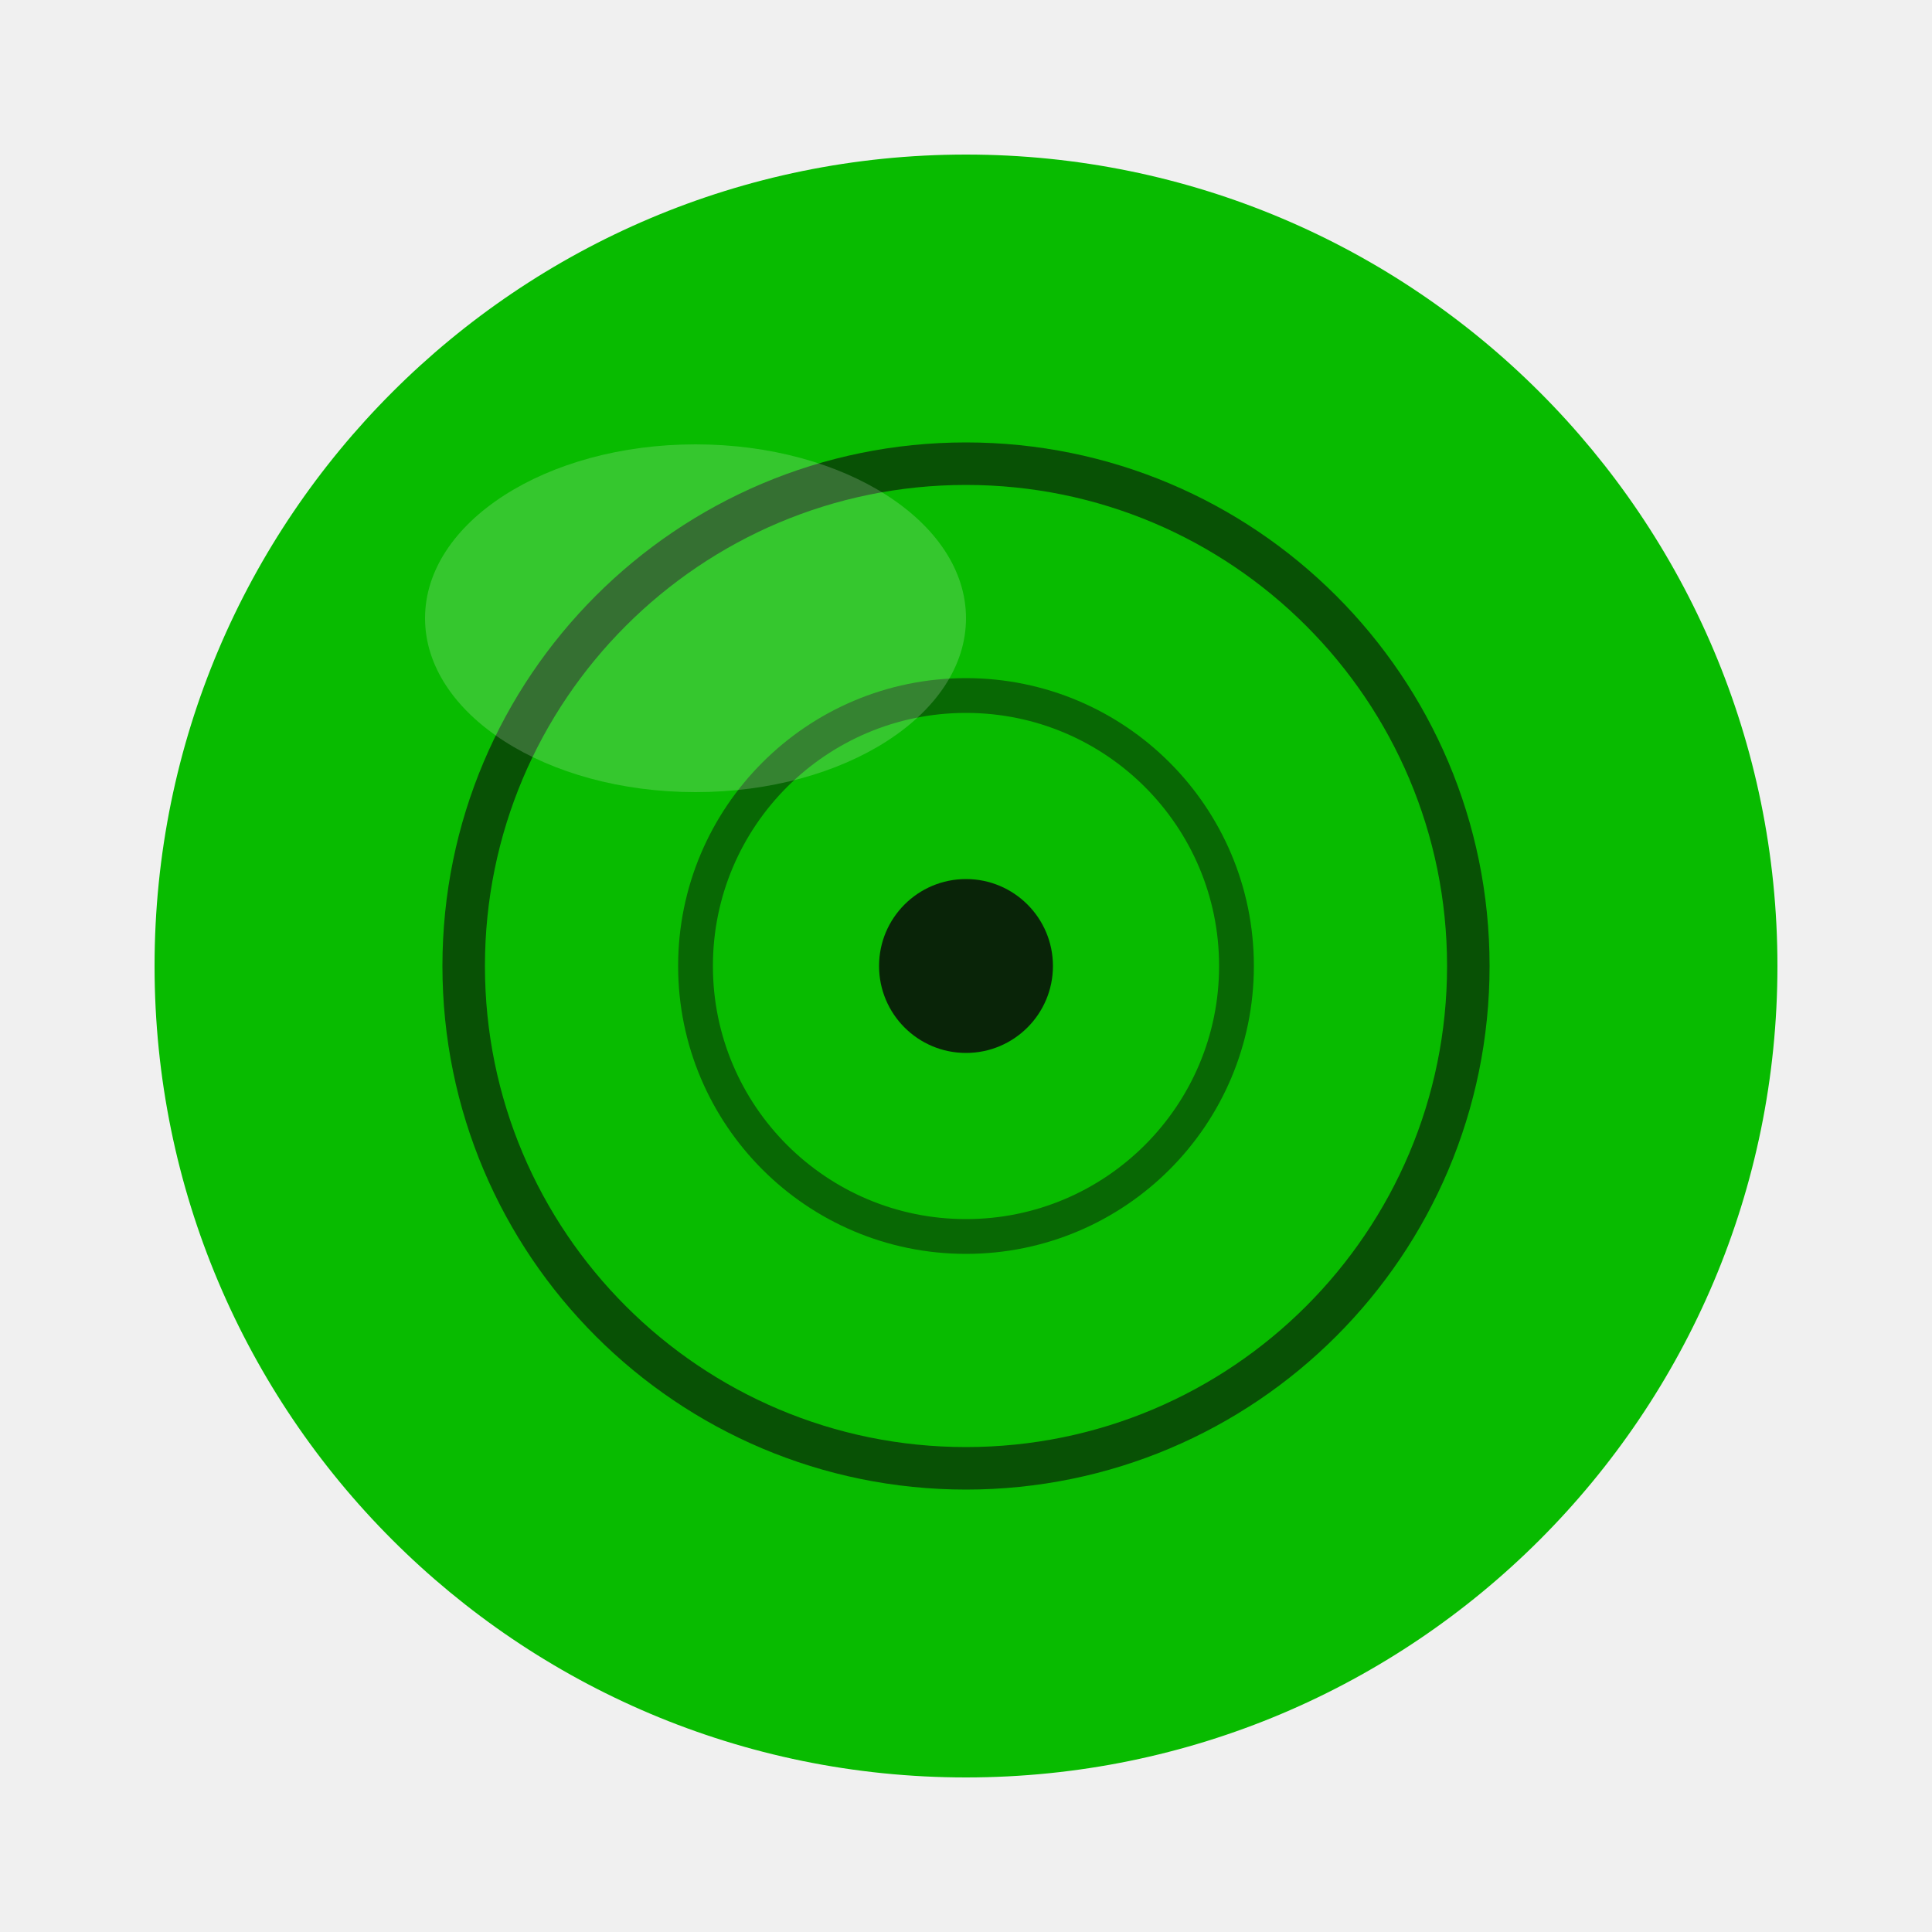
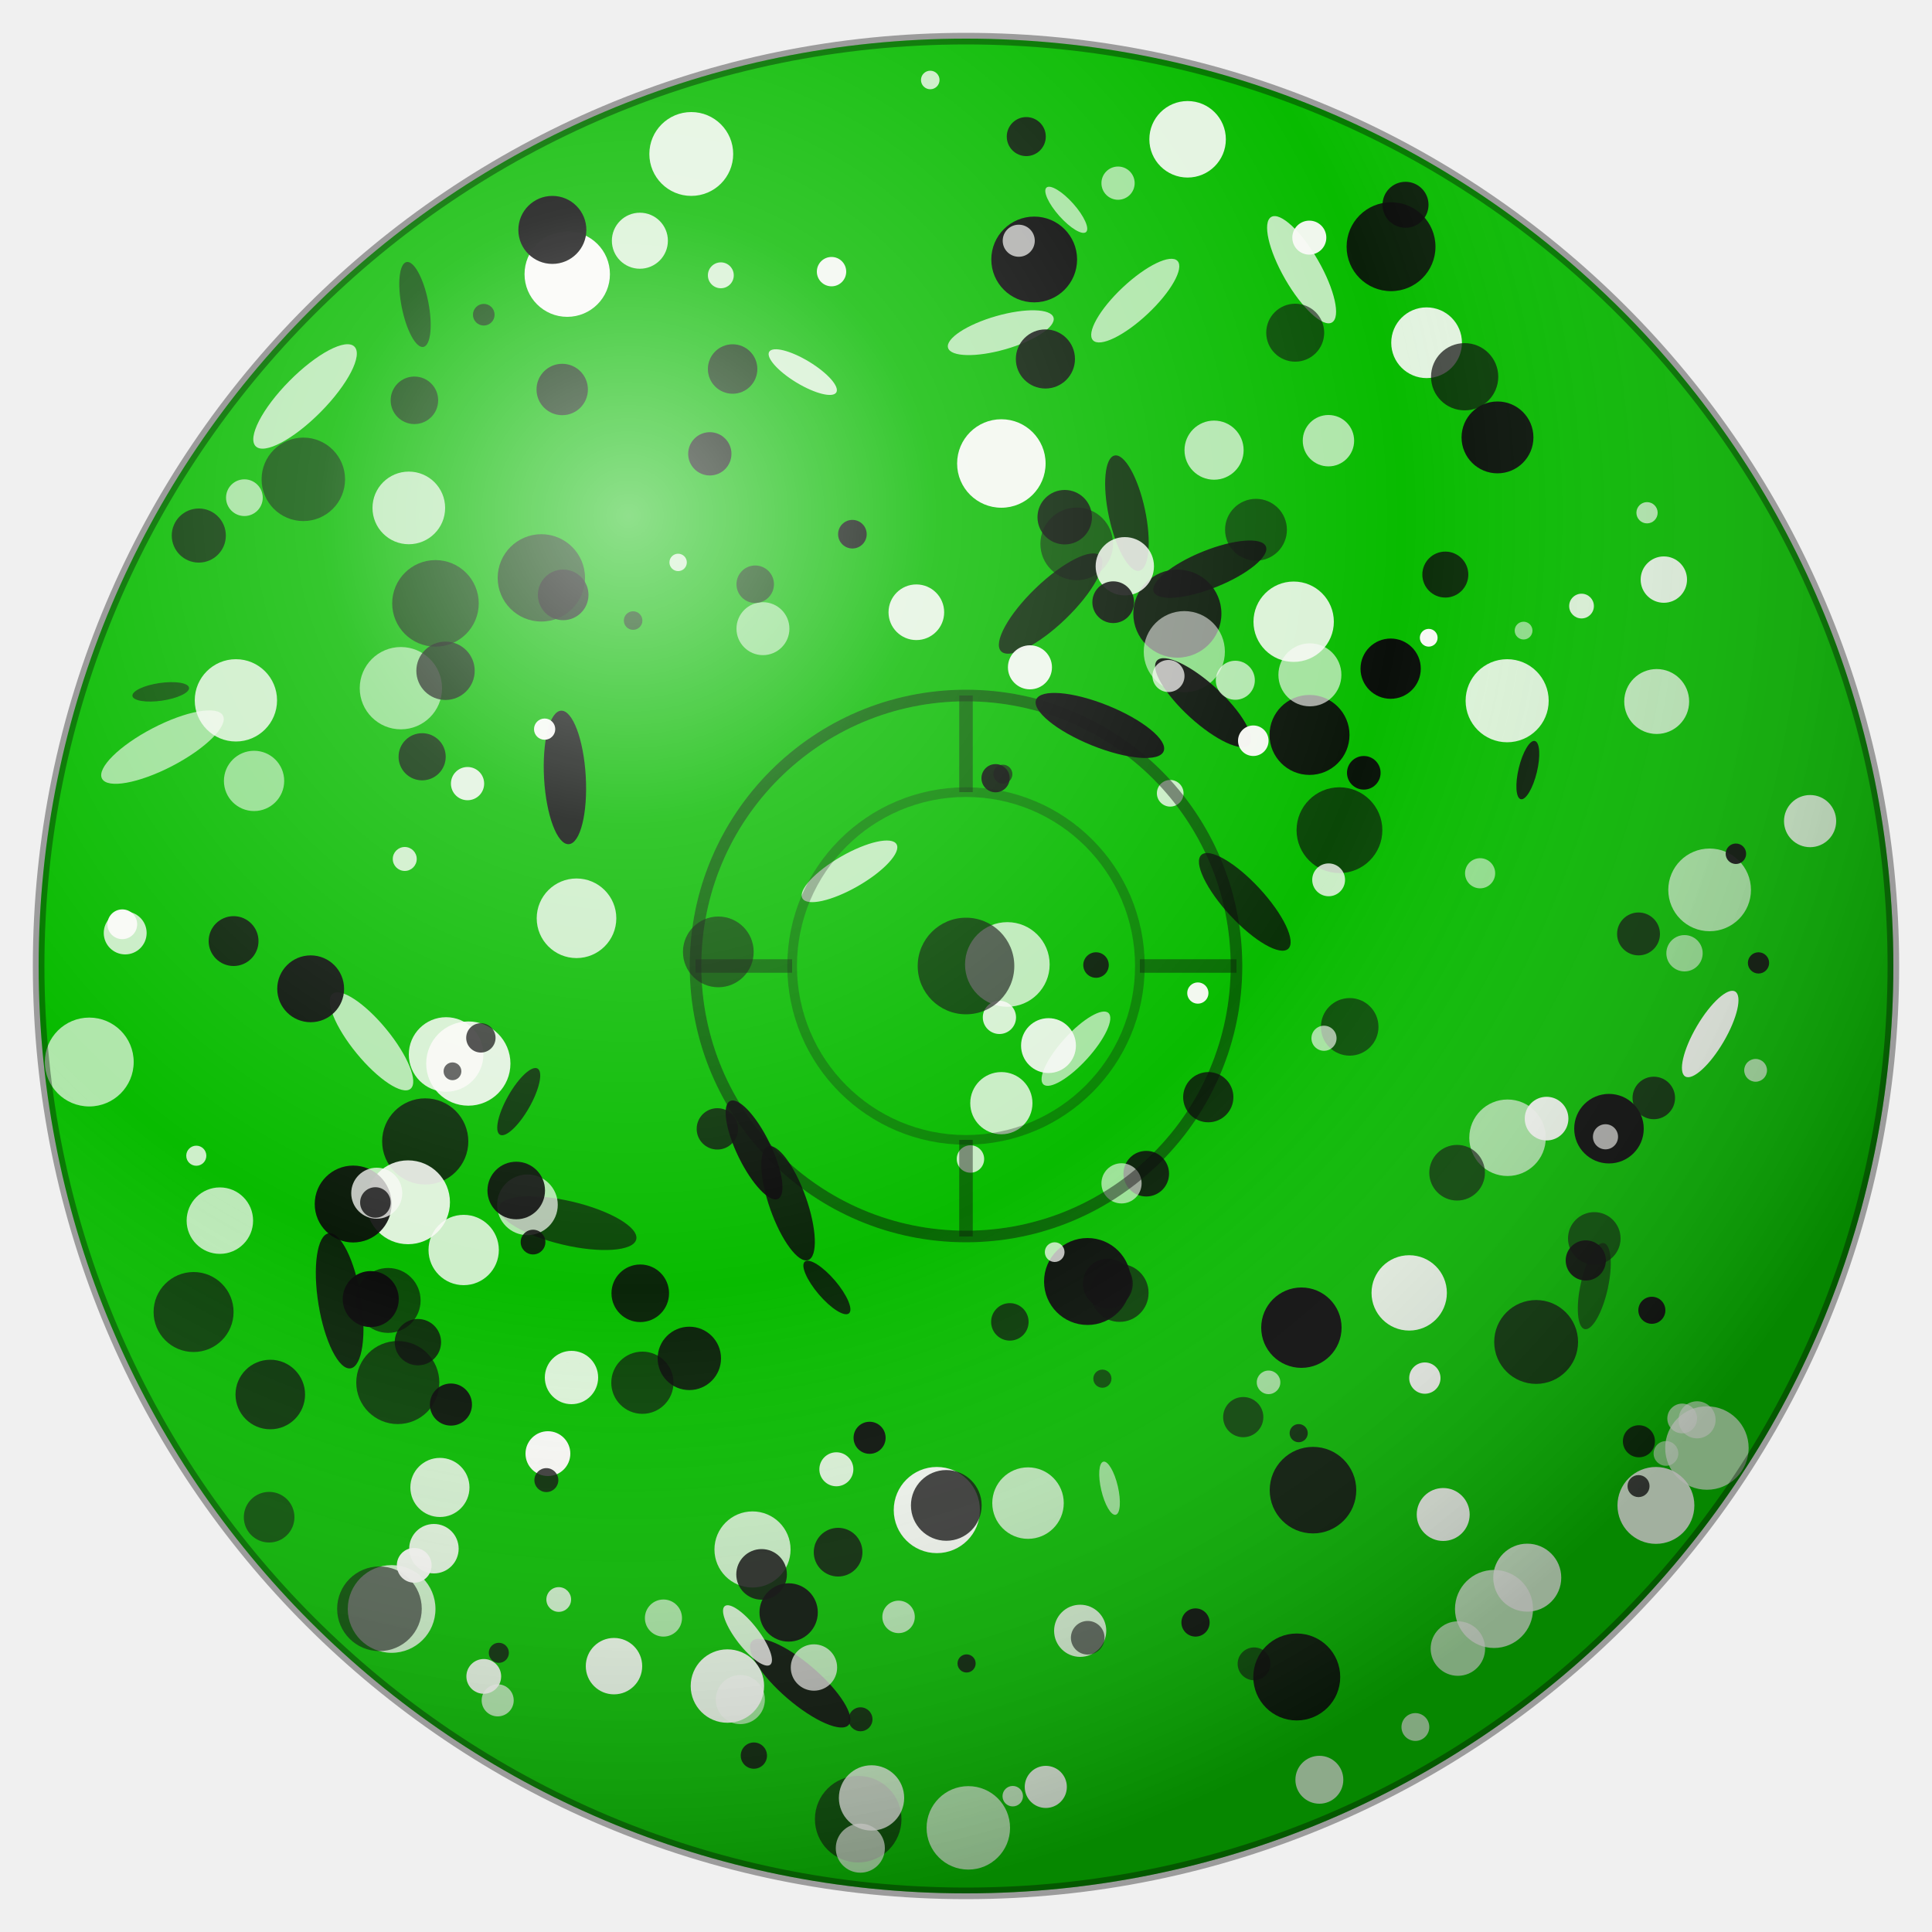
<svg xmlns="http://www.w3.org/2000/svg" width="100" height="100" viewBox="0 0 100 100">
-   <circle cx="50" cy="50" r="42" fill="#08BB00" />
-   <circle cx="50" cy="50" r="26" fill="none" stroke="#0A0A0A" stroke-opacity="0.595" stroke-width="2.2" />
-   <circle cx="50" cy="50" r="14" fill="none" stroke="#0A0A0A" stroke-opacity="0.468" stroke-width="1.8" />
-   <circle cx="50" cy="50" r="4.5" fill="#0A0A0A" fill-opacity="0.85" />
-   <ellipse cx="36" cy="32" rx="14" ry="9" fill="#FFFFFF" fill-opacity="0.18" />
+   <defs>
+     <clipPath id="bowl-clip">
+       <circle cx="50" cy="50" r="48" />
+     </clipPath>
+     <radialGradient id="bowl-shine" cx="32%" cy="26%" r="75%">
+       <stop offset="0%" stop-color="#FFFFFF" stop-opacity="0.55" />
+       <stop offset="22%" stop-color="#FFFFFF" stop-opacity="0.18" />
+       <stop offset="55%" stop-color="#FFFFFF" stop-opacity="0" />
+       <stop offset="100%" stop-color="#000000" stop-opacity="0.28" />
+     </radialGradient>
+   </defs>
+   <circle cx="50" cy="50" r="48" fill="#08BB00" />
+   <g clip-path="url(#bowl-clip)">
+     <circle cx="4.62" cy="54.97" r="2.30" fill="#FAFAF7" opacity="0.69" />
+     <circle cx="72.00" cy="12.77" r="2.30" fill="#0A0A0A" opacity="0.88" />
+     <circle cx="51.83" cy="23.99" r="2.29" fill="#FAFAF7" opacity="0.97" />
+     <circle cx="60.94" cy="31.76" r="2.28" fill="#0A0A0A" opacity="0.91" />
+     <ellipse cx="29.38" cy="63.31" rx="3.65" ry="1.14" fill="#0A0A0A" opacity="0.65" transform="rotate(193.3 29.38 63.31)" />
+     <ellipse cx="15.79" cy="20.52" rx="3.63" ry="1.14" fill="#FAFAF7" opacity="0.73" transform="rotate(134.7 15.79 20.52)" />
+     <circle cx="20.27" cy="83.28" r="2.27" fill="#FAFAF7" opacity="0.80" />
+     <circle cx="28.02" cy="29.91" r="2.26" fill="#0A0A0A" opacity="0.68" />
+     <circle cx="67.12" cy="86.80" r="2.25" fill="#0A0A0A" opacity="0.90" />
+     <circle cx="56.29" cy="66.33" r="2.25" fill="#0A0A0A" opacity="0.96" />
+     <circle cx="22.54" cy="31.23" r="2.24" fill="#0A0A0A" opacity="0.63" />
+     <circle cx="67.96" cy="77.13" r="2.24" fill="#0A0A0A" opacity="0.90" />
+     <circle cx="44.42" cy="94.16" r="2.24" fill="#0A0A0A" opacity="0.61" />
+     <circle cx="22.01" cy="59.08" r="2.23" fill="#0A0A0A" opacity="0.79" />
+     <circle cx="48.49" cy="78.16" r="2.23" fill="#FAFAF7" opacity="0.97" />
+     <circle cx="53.53" cy="13.43" r="2.22" fill="#0A0A0A" opacity="0.99" />
+     <ellipse cx="56.93" cy="37.55" rx="3.56" ry="1.11" fill="#0A0A0A" opacity="0.98" transform="rotate(22.0 56.93 37.55)" />
+     <ellipse cx="54.38" cy="31.24" rx="3.56" ry="1.11" fill="#0A0A0A" opacity="0.80" transform="rotate(316.1 54.38 31.24)" />
+     <circle cx="69.33" cy="42.97" r="2.22" fill="#0A0A0A" opacity="0.66" />
+     <ellipse cx="17.58" cy="67.33" rx="3.54" ry="1.11" fill="#0A0A0A" opacity="0.85" transform="rotate(80.8 17.58 67.33)" />
+     <circle cx="29.36" cy="14.19" r="2.21" fill="#FAFAF7" opacity="1.00" />
+     <ellipse cx="8.41" cy="38.67" rx="3.53" ry="1.10" fill="#FAFAF7" opacity="0.62" transform="rotate(152.5 8.41 38.67)" />
+     <circle cx="52.14" cy="49.92" r="2.19" fill="#FAFAF7" opacity="0.75" />
+     <circle cx="19.64" cy="83.27" r="2.19" fill="#0A0A0A" opacity="0.59" />
+     <circle cx="24.24" cy="55.05" r="2.18" fill="#FAFAF7" opacity="0.90" />
+     <circle cx="79.51" cy="69.46" r="2.17" fill="#0A0A0A" opacity="0.76" />
+     <circle cx="35.78" cy="7.97" r="2.17" fill="#FAFAF7" opacity="0.91" />
+     <circle cx="21.12" cy="62.23" r="2.17" fill="#FAFAF7" opacity="0.88" />
+     <ellipse cx="29.24" cy="40.24" rx="3.46" ry="1.08" fill="#0A0A0A" opacity="0.98" transform="rotate(266.7 29.24 40.24)" />
+     <circle cx="50.12" cy="94.61" r="2.16" fill="#FAFAF7" opacity="0.69" />
+     <circle cx="88.35" cy="74.95" r="2.16" fill="#FAFAF7" opacity="0.68" />
+     <circle cx="15.70" cy="24.81" r="2.16" fill="#0A0A0A" opacity="0.57" />
+     <circle cx="20.59" cy="71.56" r="2.15" fill="#0A0A0A" opacity="0.68" />
+     <circle cx="78.01" cy="36.27" r="2.15" fill="#FAFAF7" opacity="0.87" />
+     <circle cx="88.49" cy="46.06" r="2.14" fill="#FAFAF7" opacity="0.65" />
+     <circle cx="12.21" cy="36.25" r="2.13" fill="#FAFAF7" opacity="0.82" />
+     <circle cx="20.75" cy="35.62" r="2.13" fill="#FAFAF7" opacity="0.57" />
+     <circle cx="61.30" cy="33.73" r="2.10" fill="#FAFAF7" opacity="0.55" />
+     <circle cx="67.36" cy="68.72" r="2.08" fill="#0A0A0A" opacity="1.00" />
+     <circle cx="66.96" cy="32.18" r="2.08" fill="#FAFAF7" opacity="0.87" />
+     <circle cx="67.78" cy="38.04" r="2.07" fill="#0A0A0A" opacity="0.93" />
+     <ellipse cx="64.43" cy="46.68" rx="3.31" ry="1.03" fill="#0A0A0A" opacity="0.78" transform="rotate(227.2 64.43 46.68)" />
+     <ellipse cx="41.42" cy="87.12" rx="3.31" ry="1.03" fill="#0A0A0A" opacity="0.93" transform="rotate(220.7 41.42 87.12)" />
+     <circle cx="10.02" cy="67.91" r="2.07" fill="#0A0A0A" opacity="0.68" />
+     <circle cx="29.84" cy="47.53" r="2.06" fill="#FAFAF7" opacity="0.81" />
+     <circle cx="77.33" cy="83.28" r="2.02" fill="#FAFAF7" opacity="0.76" />
+     <ellipse cx="62.27" cy="36.37" rx="3.23" ry="1.01" fill="#0A0A0A" opacity="0.95" transform="rotate(222.4 62.27 36.37)" />
+     <ellipse cx="19.23" cy="53.90" rx="3.18" ry="0.99" fill="#FAFAF7" opacity="0.71" transform="rotate(230.6 19.23 53.90)" />
+     <circle cx="85.71" cy="77.92" r="1.99" fill="#FAFAF7" opacity="0.89" />
+     <circle cx="18.28" cy="62.32" r="1.99" fill="#0A0A0A" opacity="0.91" />
+     <circle cx="61.47" cy="7.21" r="1.98" fill="#FAFAF7" opacity="0.91" />
+     <circle cx="78.03" cy="58.89" r="1.98" fill="#FAFAF7" opacity="0.65" />
+     <circle cx="38.95" cy="80.20" r="1.97" fill="#FAFAF7" opacity="0.79" />
+     <ellipse cx="67.37" cy="13.96" rx="3.15" ry="0.98" fill="#FAFAF7" opacity="0.75" transform="rotate(60.1 67.37 13.96)" />
+     <ellipse cx="62.62" cy="29.46" rx="3.13" ry="0.98" fill="#0A0A0A" opacity="0.88" transform="rotate(338.0 62.62 29.46)" />
+     <circle cx="72.94" cy="66.92" r="1.95" fill="#FAFAF7" opacity="0.94" />
+     <ellipse cx="40.79" cy="62.28" rx="3.12" ry="0.97" fill="#0A0A0A" opacity="0.85" transform="rotate(70.5 40.79 62.28)" />
+     <circle cx="23.09" cy="54.58" r="1.93" fill="#FAFAF7" opacity="0.85" />
+     <ellipse cx="58.33" cy="26.56" rx="3.05" ry="0.95" fill="#0A0A0A" opacity="0.77" transform="rotate(77.9 58.33 26.56)" />
+     <circle cx="37.65" cy="87.27" r="1.90" fill="#FAFAF7" opacity="0.92" />
+     <circle cx="21.16" cy="26.29" r="1.88" fill="#FAFAF7" opacity="0.74" />
+     <circle cx="55.73" cy="28.15" r="1.88" fill="#0A0A0A" opacity="0.56" />
+     <ellipse cx="58.76" cy="15.56" rx="3.00" ry="0.94" fill="#FAFAF7" opacity="0.69" transform="rotate(136.8 58.76 15.56)" />
+     <circle cx="77.51" cy="22.64" r="1.86" fill="#0A0A0A" opacity="0.95" />
+     <circle cx="53.21" cy="77.80" r="1.85" fill="#FAFAF7" opacity="0.75" />
+     <circle cx="48.98" cy="77.92" r="1.83" fill="#0A0A0A" opacity="0.79" />
+     <circle cx="73.84" cy="17.74" r="1.83" fill="#FAFAF7" opacity="0.90" />
+     <circle cx="37.18" cy="49.27" r="1.83" fill="#0A0A0A" opacity="0.56" />
+     <circle cx="24.00" cy="64.70" r="1.82" fill="#FAFAF7" opacity="0.82" />
+     <circle cx="13.99" cy="72.18" r="1.80" fill="#0A0A0A" opacity="0.75" />
+     <circle cx="83.28" cy="58.42" r="1.80" fill="#0A0A0A" opacity="0.99" />
+     <ellipse cx="51.80" cy="17.22" rx="2.84" ry="0.89" fill="#FAFAF7" opacity="0.72" transform="rotate(164.0 51.80 17.22)" />
+     <ellipse cx="39.03" cy="59.52" rx="2.82" ry="0.88" fill="#0A0A0A" opacity="0.93" transform="rotate(63.9 39.03 59.52)" />
+     <ellipse cx="43.97" cy="45.10" rx="2.81" ry="0.88" fill="#FAFAF7" opacity="0.76" transform="rotate(150.1 43.97 45.10)" />
+     <circle cx="28.59" cy="11.90" r="1.76" fill="#0A0A0A" opacity="0.99" />
+     <circle cx="79.05" cy="81.66" r="1.76" fill="#FAFAF7" opacity="0.83" />
+     <circle cx="75.81" cy="19.50" r="1.74" fill="#0A0A0A" opacity="0.71" />
+     <circle cx="16.08" cy="51.18" r="1.73" fill="#0A0A0A" opacity="0.95" />
+     <circle cx="11.38" cy="63.18" r="1.72" fill="#FAFAF7" opacity="0.74" />
+     <circle cx="45.11" cy="93.06" r="1.69" fill="#FAFAF7" opacity="0.79" />
+     <circle cx="85.75" cy="36.31" r="1.68" fill="#FAFAF7" opacity="0.75" />
+     <circle cx="20.09" cy="67.31" r="1.68" fill="#0A0A0A" opacity="0.64" />
+     <circle cx="35.68" cy="70.31" r="1.64" fill="#0A0A0A" opacity="0.86" />
+     <circle cx="67.80" cy="34.93" r="1.63" fill="#FAFAF7" opacity="0.64" />
+     <circle cx="33.25" cy="71.57" r="1.61" fill="#0A0A0A" opacity="0.67" />
+     <circle cx="51.83" cy="57.10" r="1.61" fill="#FAFAF7" opacity="0.79" />
+     <circle cx="65.01" cy="27.42" r="1.60" fill="#0A0A0A" opacity="0.57" />
+     <ellipse cx="88.52" cy="53.52" rx="2.55" ry="0.80" fill="#FAFAF7" opacity="0.96" transform="rotate(300.4 88.52 53.52)" />
+     <circle cx="27.30" cy="62.36" r="1.57" fill="#FAFAF7" opacity="0.70" />
+     <circle cx="13.15" cy="40.42" r="1.56" fill="#FAFAF7" opacity="0.57" />
+     <ellipse cx="55.69" cy="54.28" rx="2.50" ry="0.78" fill="#FAFAF7" opacity="0.65" transform="rotate(312.3 55.69 54.28)" />
+     <circle cx="71.98" cy="34.61" r="1.56" fill="#0A0A0A" opacity="0.97" />
+     <circle cx="54.11" cy="18.58" r="1.53" fill="#0A0A0A" opacity="0.89" />
+     <circle cx="22.77" cy="76.99" r="1.53" fill="#FAFAF7" opacity="0.84" />
+     <circle cx="62.84" cy="23.30" r="1.53" fill="#FAFAF7" opacity="0.71" />
+     <circle cx="40.82" cy="83.46" r="1.51" fill="#0A0A0A" opacity="0.94" />
+     <circle cx="58.22" cy="29.31" r="1.51" fill="#FAFAF7" opacity="0.84" />
+     <circle cx="23.06" cy="34.72" r="1.51" fill="#0A0A0A" opacity="0.76" />
+     <circle cx="57.95" cy="66.92" r="1.50" fill="#0A0A0A" opacity="0.68" />
+     <circle cx="67.04" cy="17.22" r="1.50" fill="#0A0A0A" opacity="0.59" />
+     <circle cx="33.14" cy="66.94" r="1.49" fill="#0A0A0A" opacity="0.85" />
+     <circle cx="26.72" cy="61.62" r="1.49" fill="#0A0A0A" opacity="0.90" />
+     <circle cx="69.86" cy="53.15" r="1.49" fill="#0A0A0A" opacity="0.60" />
+     <circle cx="31.78" cy="86.24" r="1.46" fill="#FAFAF7" opacity="0.92" />
+     <circle cx="33.12" cy="12.46" r="1.45" fill="#FAFAF7" opacity="0.86" />
+     <circle cx="19.19" cy="67.24" r="1.45" fill="#0A0A0A" opacity="0.98" />
+     <circle cx="47.43" cy="31.69" r="1.44" fill="#FAFAF7" opacity="0.91" />
+     <circle cx="75.42" cy="60.70" r="1.44" fill="#0A0A0A" opacity="0.65" />
+     <ellipse cx="82.52" cy="66.57" rx="2.28" ry="0.71" fill="#0A0A0A" opacity="0.55" transform="rotate(282.6 82.52 66.57)" />
+     <circle cx="54.27" cy="54.12" r="1.42" fill="#FAFAF7" opacity="0.90" />
+     <circle cx="55.11" cy="26.77" r="1.41" fill="#0A0A0A" opacity="0.84" />
+     <circle cx="75.46" cy="85.33" r="1.41" fill="#FAFAF7" opacity="0.69" />
+     <ellipse cx="21.48" cy="15.76" rx="2.24" ry="0.70" fill="#0A0A0A" opacity="0.59" transform="rotate(78.8 21.48 15.76)" />
+     <circle cx="10.29" cy="27.72" r="1.40" fill="#0A0A0A" opacity="0.71" />
+     <circle cx="29.58" cy="71.30" r="1.38" fill="#FAFAF7" opacity="0.87" />
+     <circle cx="39.49" cy="32.54" r="1.37" fill="#FAFAF7" opacity="0.57" />
+     <circle cx="74.70" cy="78.39" r="1.37" fill="#FAFAF7" opacity="0.95" />
+     <circle cx="82.52" cy="64.10" r="1.36" fill="#0A0A0A" opacity="0.60" />
+     <circle cx="55.91" cy="84.41" r="1.35" fill="#FAFAF7" opacity="0.84" />
+     <circle cx="93.69" cy="42.50" r="1.35" fill="#FAFAF7" opacity="0.83" />
+     <circle cx="29.10" cy="20.16" r="1.33" fill="#0A0A0A" opacity="0.80" />
+     <circle cx="68.76" cy="22.81" r="1.33" fill="#FAFAF7" opacity="0.68" />
+     <circle cx="19.50" cy="61.76" r="1.32" fill="#FAFAF7" opacity="0.76" />
+     <circle cx="39.42" cy="81.49" r="1.31" fill="#0A0A0A" opacity="0.85" />
+     <circle cx="29.15" cy="30.79" r="1.31" fill="#0A0A0A" opacity="0.84" />
+     <circle cx="13.93" cy="78.53" r="1.31" fill="#0A0A0A" opacity="0.58" />
+     <circle cx="62.54" cy="56.79" r="1.30" fill="#0A0A0A" opacity="0.78" />
+     <circle cx="12.09" cy="48.71" r="1.29" fill="#0A0A0A" opacity="0.86" />
+     <circle cx="57.34" cy="66.44" r="1.29" fill="#0A0A0A" opacity="0.90" />
+     <circle cx="22.46" cy="80.16" r="1.28" fill="#FAFAF7" opacity="0.89" />
+     <circle cx="37.92" cy="19.10" r="1.28" fill="#0A0A0A" opacity="0.77" />
+     <circle cx="44.53" cy="95.66" r="1.27" fill="#FAFAF7" opacity="0.69" />
+     <circle cx="38.32" cy="87.97" r="1.27" fill="#FAFAF7" opacity="0.60" />
+     <ellipse cx="41.55" cy="19.26" rx="2.03" ry="0.63" fill="#FAFAF7" opacity="0.84" transform="rotate(31.2 41.55 19.26)" />
+     <circle cx="43.38" cy="80.34" r="1.26" fill="#0A0A0A" opacity="0.81" />
+     <circle cx="68.29" cy="92.12" r="1.24" fill="#FAFAF7" opacity="0.77" />
+     <circle cx="21.45" cy="20.72" r="1.23" fill="#0A0A0A" opacity="0.64" />
+     <ellipse cx="26.85" cy="57.02" rx="1.97" ry="0.62" fill="#0A0A0A" opacity="0.74" transform="rotate(299.6 26.85 57.02)" />
+     <circle cx="21.85" cy="39.17" r="1.22" fill="#0A0A0A" opacity="0.77" />
+     <circle cx="86.12" cy="30.00" r="1.20" fill="#FAFAF7" opacity="0.90" />
+     <circle cx="21.63" cy="69.47" r="1.20" fill="#0A0A0A" opacity="0.78" />
+     <circle cx="42.13" cy="86.31" r="1.20" fill="#FAFAF7" opacity="0.74" />
+     <ellipse cx="38.69" cy="84.65" rx="1.92" ry="0.60" fill="#FAFAF7" opacity="0.83" transform="rotate(52.3 38.69 84.65)" />
+     <circle cx="74.81" cy="29.74" r="1.19" fill="#0A0A0A" opacity="0.80" />
+     <circle cx="72.75" cy="10.60" r="1.19" fill="#0A0A0A" opacity="0.89" />
+     <circle cx="59.33" cy="60.75" r="1.18" fill="#0A0A0A" opacity="0.86" />
+     <circle cx="28.36" cy="75.24" r="1.16" fill="#FAFAF7" opacity="0.99" />
+     <circle cx="53.31" cy="34.54" r="1.14" fill="#FAFAF7" opacity="0.95" />
+     <circle cx="80.05" cy="57.90" r="1.13" fill="#FAFAF7" opacity="0.95" />
+     <circle cx="36.74" cy="23.49" r="1.12" fill="#0A0A0A" opacity="0.92" />
+     <circle cx="6.48" cy="48.29" r="1.11" fill="#FAFAF7" opacity="0.80" />
+     <circle cx="84.81" cy="48.34" r="1.11" fill="#0A0A0A" opacity="0.75" />
+     <circle cx="85.60" cy="56.83" r="1.10" fill="#0A0A0A" opacity="0.78" />
+     <ellipse cx="42.80" cy="66.64" rx="1.76" ry="0.55" fill="#0A0A0A" opacity="0.82" transform="rotate(229.5 42.80 66.64)" />
+     <circle cx="23.34" cy="72.70" r="1.09" fill="#0A0A0A" opacity="0.93" />
+     <circle cx="54.13" cy="92.49" r="1.09" fill="#FAFAF7" opacity="0.91" />
+     <circle cx="57.62" cy="31.17" r="1.08" fill="#0A0A0A" opacity="0.91" />
+     <circle cx="37.13" cy="58.43" r="1.07" fill="#0A0A0A" opacity="0.77" />
+     <circle cx="82.08" cy="65.24" r="1.04" fill="#0A0A0A" opacity="0.93" />
+     <circle cx="58.05" cy="61.25" r="1.04" fill="#FAFAF7" opacity="0.61" />
+     <circle cx="64.35" cy="73.35" r="1.04" fill="#0A0A0A" opacity="0.65" />
+     <circle cx="53.12" cy="7.07" r="1.01" fill="#0A0A0A" opacity="0.86" />
+     <circle cx="63.94" cy="35.21" r="1.01" fill="#FAFAF7" opacity="0.70" />
+     <circle cx="52.27" cy="68.42" r="0.97" fill="#0A0A0A" opacity="0.72" />
+     <ellipse cx="79.08" cy="39.86" rx="1.55" ry="0.48" fill="#0A0A0A" opacity="0.88" transform="rotate(283.6 79.08 39.86)" />
+     <circle cx="39.09" cy="30.24" r="0.97" fill="#0A0A0A" opacity="0.66" />
+     <ellipse cx="55.19" cy="10.86" rx="1.54" ry="0.48" fill="#FAFAF7" opacity="0.66" transform="rotate(48.3 55.19 10.86)" />
+     <circle cx="34.34" cy="83.75" r="0.96" fill="#FAFAF7" opacity="0.65" />
+     <circle cx="87.84" cy="73.49" r="0.96" fill="#FAFAF7" opacity="0.60" />
+     <circle cx="12.65" cy="25.76" r="0.95" fill="#FAFAF7" opacity="0.64" />
+     <circle cx="87.19" cy="49.34" r="0.94" fill="#FAFAF7" opacity="0.58" />
+     <ellipse cx="8.32" cy="35.81" rx="1.48" ry="0.46" fill="#0A0A0A" opacity="0.56" transform="rotate(171.7 8.32 35.81)" />
+     <circle cx="21.44" cy="81.02" r="0.90" fill="#FAFAF7" opacity="0.96" />
+     <circle cx="25.04" cy="86.77" r="0.90" fill="#FAFAF7" opacity="0.91" />
+     <circle cx="67.77" cy="12.30" r="0.88" fill="#FAFAF7" opacity="0.96" />
+     <ellipse cx="57.43" cy="77.03" rx="1.41" ry="0.44" fill="#FAFAF7" opacity="0.60" transform="rotate(76.9 57.43 77.03)" />
+     <circle cx="43.29" cy="76.05" r="0.88" fill="#FAFAF7" opacity="0.87" />
+     <circle cx="70.59" cy="40.00" r="0.87" fill="#0A0A0A" opacity="0.94" />
+     <circle cx="56.30" cy="84.77" r="0.87" fill="#0A0A0A" opacity="0.59" />
+     <circle cx="51.73" cy="52.66" r="0.86" fill="#FAFAF7" opacity="0.85" />
+     <circle cx="57.87" cy="9.48" r="0.86" fill="#FAFAF7" opacity="0.63" />
+     <circle cx="24.20" cy="40.56" r="0.86" fill="#FAFAF7" opacity="0.90" />
+     <circle cx="68.77" cy="45.54" r="0.85" fill="#FAFAF7" opacity="0.80" />
+     <circle cx="64.91" cy="86.12" r="0.85" fill="#0A0A0A" opacity="0.61" />
+     <circle cx="46.51" cy="83.69" r="0.84" fill="#FAFAF7" opacity="0.71" />
+     <circle cx="25.76" cy="88.01" r="0.83" fill="#FAFAF7" opacity="0.69" />
+     <circle cx="52.73" cy="12.46" r="0.83" fill="#FAFAF7" opacity="0.70" />
+     <circle cx="60.48" cy="34.99" r="0.83" fill="#FAFAF7" opacity="0.73" />
+     <circle cx="45.01" cy="74.42" r="0.83" fill="#0A0A0A" opacity="0.96" />
+     <circle cx="84.83" cy="74.60" r="0.83" fill="#0A0A0A" opacity="0.80" />
+     <circle cx="73.75" cy="71.33" r="0.81" fill="#FAFAF7" opacity="0.97" />
+     <circle cx="19.43" cy="62.24" r="0.79" fill="#0A0A0A" opacity="0.78" />
+     <circle cx="64.87" cy="38.34" r="0.79" fill="#FAFAF7" opacity="0.97" />
+     <circle cx="76.61" cy="45.20" r="0.78" fill="#FAFAF7" opacity="0.57" />
+     <circle cx="6.33" cy="47.84" r="0.77" fill="#FAFAF7" opacity="0.98" />
+     <circle cx="87.07" cy="73.42" r="0.77" fill="#FAFAF7" opacity="0.63" />
+     <circle cx="43.04" cy="14.06" r="0.76" fill="#FAFAF7" opacity="0.97" />
+     <circle cx="24.89" cy="53.72" r="0.76" fill="#0A0A0A" opacity="0.75" />
+     <circle cx="44.12" cy="27.65" r="0.74" fill="#0A0A0A" opacity="0.95" />
+     <circle cx="51.53" cy="40.28" r="0.73" fill="#0A0A0A" opacity="0.90" />
+     <circle cx="61.88" cy="83.98" r="0.73" fill="#0A0A0A" opacity="0.95" />
+     <circle cx="73.26" cy="89.39" r="0.72" fill="#FAFAF7" opacity="0.71" />
+     <circle cx="50.23" cy="59.99" r="0.71" fill="#FAFAF7" opacity="0.79" />
+     <circle cx="85.50" cy="67.82" r="0.70" fill="#0A0A0A" opacity="0.97" />
+     <circle cx="60.57" cy="41.06" r="0.69" fill="#FAFAF7" opacity="0.79" />
+     <circle cx="39.02" cy="90.87" r="0.68" fill="#0A0A0A" opacity="0.84" />
+     <circle cx="37.31" cy="14.25" r="0.67" fill="#FAFAF7" opacity="0.85" />
+     <circle cx="56.73" cy="49.95" r="0.66" fill="#0A0A0A" opacity="0.87" />
+     <circle cx="83.10" cy="58.84" r="0.65" fill="#FAFAF7" opacity="0.69" />
+     <circle cx="68.53" cy="53.74" r="0.65" fill="#FAFAF7" opacity="0.65" />
+     <circle cx="28.92" cy="82.79" r="0.64" fill="#FAFAF7" opacity="0.80" />
+     <circle cx="86.23" cy="75.23" r="0.64" fill="#FAFAF7" opacity="0.55" />
+     <circle cx="81.86" cy="31.37" r="0.64" fill="#FAFAF7" opacity="0.87" />
+     <circle cx="27.59" cy="64.29" r="0.64" fill="#0A0A0A" opacity="0.85" />
+     <circle cx="28.28" cy="76.61" r="0.62" fill="#0A0A0A" opacity="0.79" />
+     <circle cx="20.95" cy="44.46" r="0.62" fill="#FAFAF7" opacity="0.82" />
+     <circle cx="44.54" cy="88.99" r="0.62" fill="#0A0A0A" opacity="0.81" />
+     <circle cx="65.66" cy="71.55" r="0.61" fill="#FAFAF7" opacity="0.64" />
+     <circle cx="90.87" cy="55.40" r="0.59" fill="#FAFAF7" opacity="0.67" />
+     <circle cx="84.81" cy="76.92" r="0.57" fill="#0A0A0A" opacity="0.75" />
+     <circle cx="25.04" cy="16.29" r="0.56" fill="#0A0A0A" opacity="0.65" />
+     <circle cx="62.00" cy="51.40" r="0.55" fill="#FAFAF7" opacity="0.97" />
+     <circle cx="28.19" cy="37.74" r="0.55" fill="#FAFAF7" opacity="0.98" />
+     <circle cx="85.25" cy="26.54" r="0.55" fill="#FAFAF7" opacity="0.70" />
+     <circle cx="91.02" cy="49.84" r="0.55" fill="#0A0A0A" opacity="0.92" />
+     <circle cx="52.42" cy="92.97" r="0.53" fill="#FAFAF7" opacity="0.77" />
+     <circle cx="89.85" cy="44.19" r="0.53" fill="#0A0A0A" opacity="0.93" />
+     <circle cx="10.16" cy="59.82" r="0.52" fill="#FAFAF7" opacity="0.82" />
+     <circle cx="25.82" cy="85.55" r="0.52" fill="#0A0A0A" opacity="0.79" />
+     <circle cx="54.59" cy="64.81" r="0.51" fill="#FAFAF7" opacity="0.75" />
+     <circle cx="51.91" cy="40.07" r="0.49" fill="#0A0A0A" opacity="0.67" />
+     <circle cx="32.77" cy="32.12" r="0.48" fill="#0A0A0A" opacity="0.66" />
+     <circle cx="48.15" cy="4.14" r="0.48" fill="#FAFAF7" opacity="0.80" />
+     <circle cx="57.06" cy="71.36" r="0.47" fill="#0A0A0A" opacity="0.62" />
+     <circle cx="50.03" cy="86.10" r="0.47" fill="#0A0A0A" opacity="0.84" />
+     <circle cx="67.22" cy="74.18" r="0.47" fill="#0A0A0A" opacity="0.80" />
+     <circle cx="78.86" cy="32.64" r="0.46" fill="#FAFAF7" opacity="0.55" />
+     <circle cx="73.95" cy="33.01" r="0.46" fill="#FAFAF7" opacity="0.99" />
+     <circle cx="23.42" cy="55.45" r="0.46" fill="#0A0A0A" opacity="0.65" />
+     <circle cx="35.10" cy="29.11" r="0.45" fill="#FAFAF7" opacity="0.82" />
+   </g>
+   <g clip-path="url(#bowl-clip)" opacity="0.85">
+     <circle cx="50" cy="50" r="14" fill="none" stroke="#0A0A0A" stroke-opacity="0.55" stroke-width="0.6" />
+     <circle cx="50" cy="50" r="9" fill="none" stroke="#0A0A0A" stroke-opacity="0.35" stroke-width="0.5" />
+     <circle cx="50" cy="50" r="2.5" fill="#0A0A0A" fill-opacity="0.75" />
+     <line x1="50" y1="36" x2="50" y2="41" stroke="#0A0A0A" stroke-opacity="0.5" stroke-width="0.7" transform="rotate(0 50 50)" />
+     <line x1="50" y1="36" x2="50" y2="41" stroke="#0A0A0A" stroke-opacity="0.5" stroke-width="0.7" transform="rotate(90 50 50)" />
+     <line x1="50" y1="36" x2="50" y2="41" stroke="#0A0A0A" stroke-opacity="0.5" stroke-width="0.7" transform="rotate(180 50 50)" />
+     <line x1="50" y1="36" x2="50" y2="41" stroke="#0A0A0A" stroke-opacity="0.5" stroke-width="0.7" transform="rotate(270 50 50)" />
+   </g>
+   <circle cx="50" cy="50" r="48" fill="url(#bowl-shine)" />
+   <circle cx="50" cy="50" r="48" fill="none" stroke="rgba(0,0,0,0.35)" stroke-width="0.6" />
</svg>
